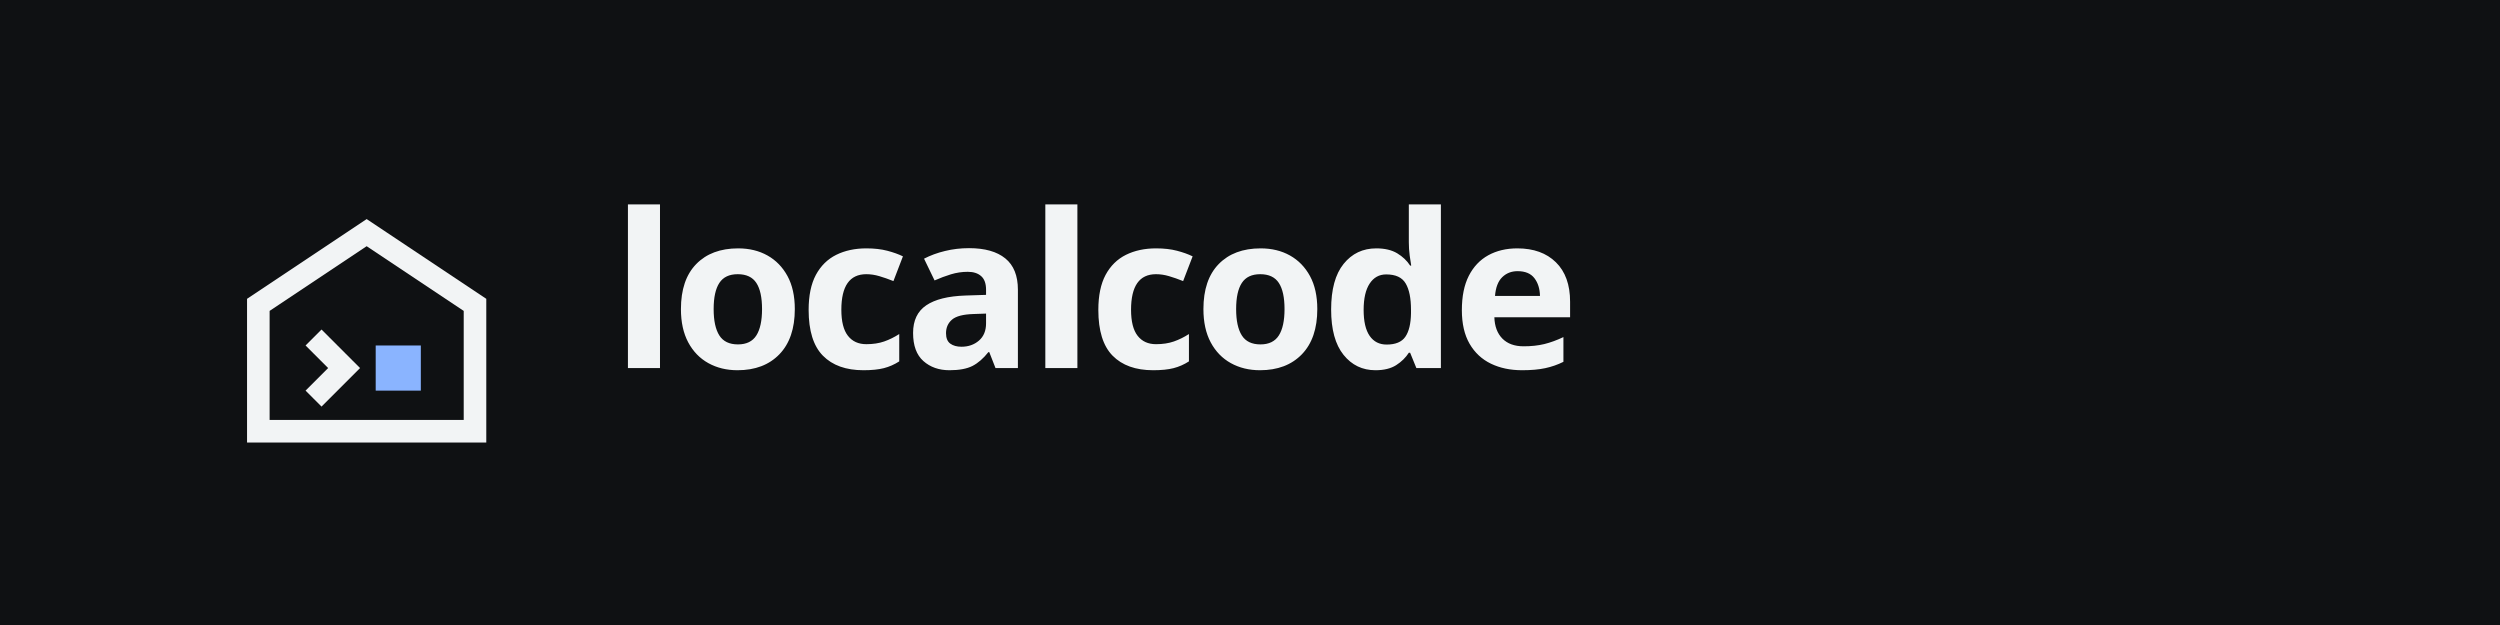
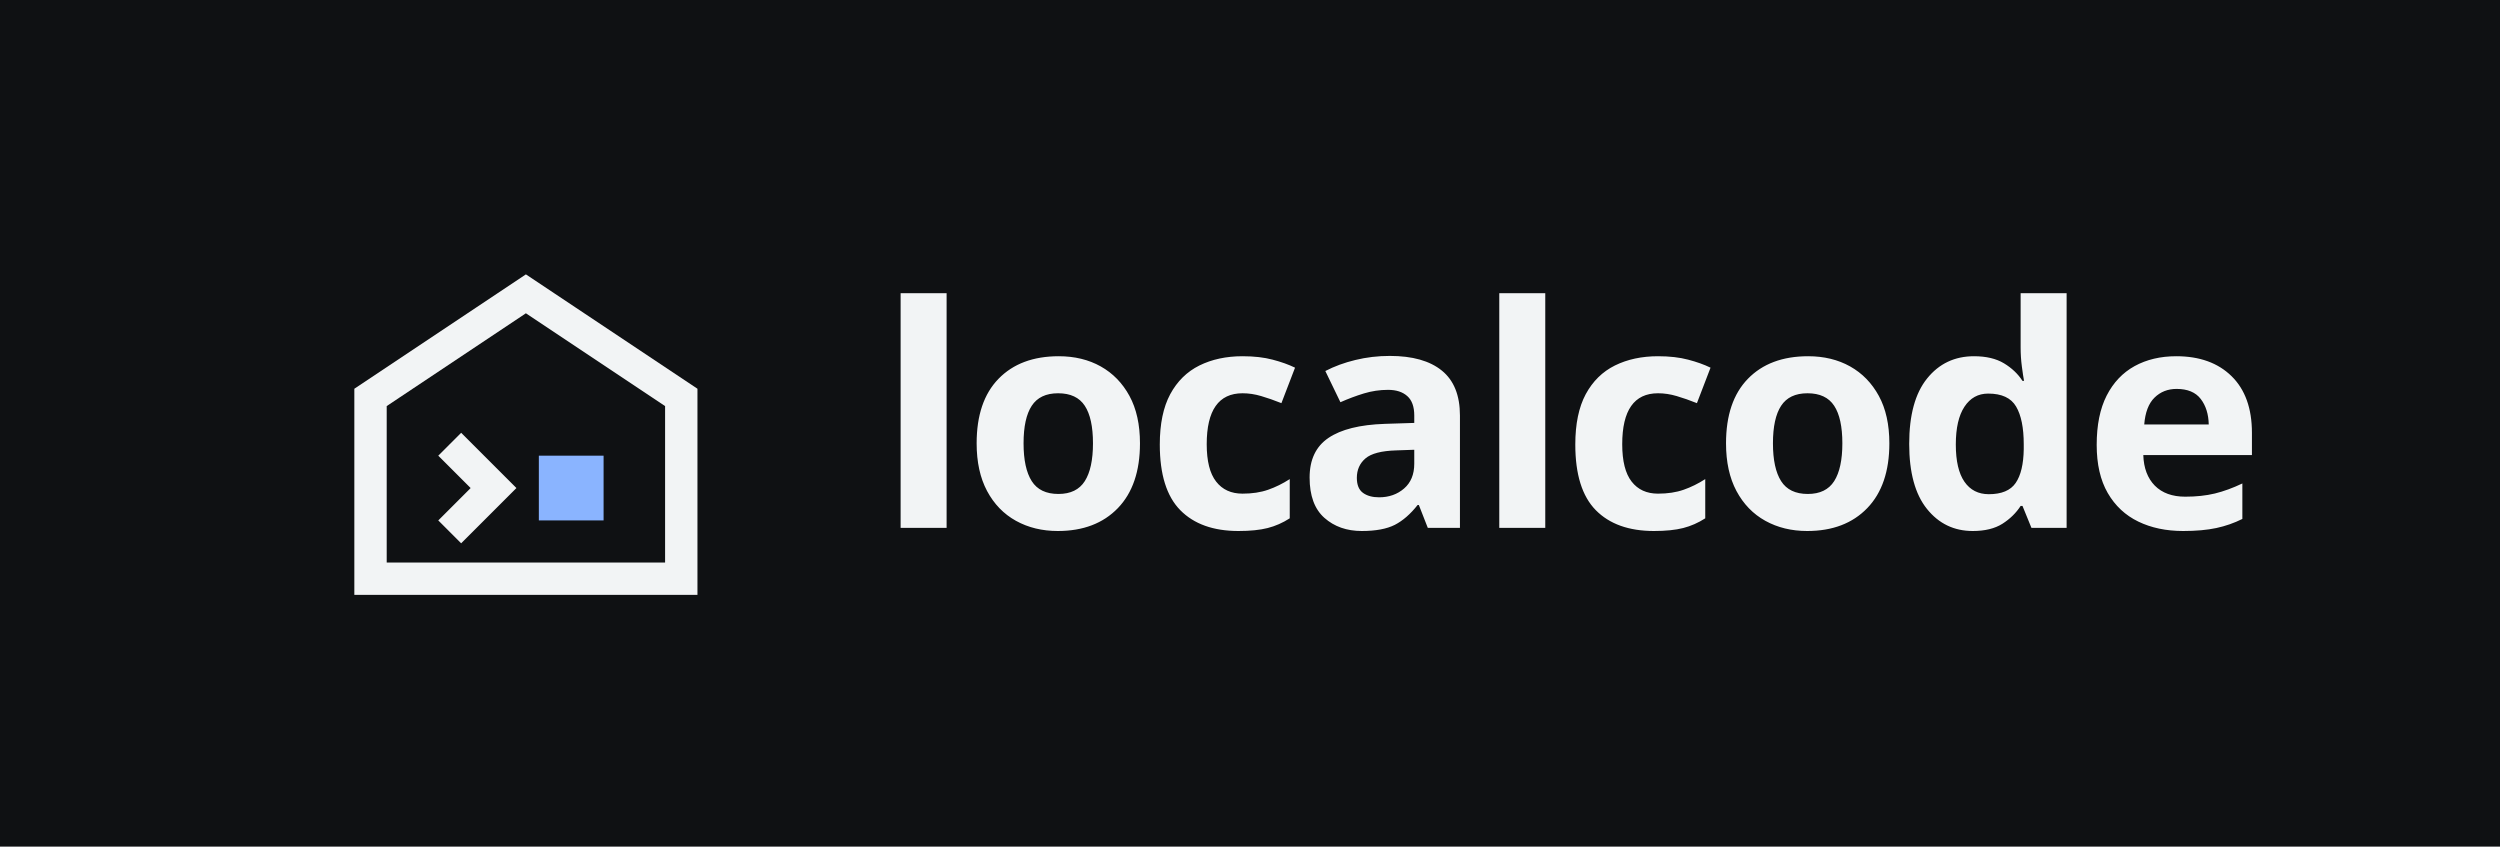
- <svg xmlns="http://www.w3.org/2000/svg" viewBox="0 0 720 180" width="720" height="180">
-   <rect width="720" height="180" fill="#0F1113" />
-   <g transform="translate(64 54) scale(2.6)">
+ <svg xmlns="http://www.w3.org/2000/svg" viewBox="0 0 502 170" width="502" height="170">
+   <rect width="502" height="170" fill="#0F1113" />
+   <g transform="translate(64 46) scale(2.6)">
    <g fill="none" stroke="#F2F4F5" stroke-width="2.5" stroke-linecap="square" stroke-linejoin="miter">
      <path d="M4 27V13L16 5L28 13V27Z" />
      <path d="M11 17.5L13.5 20L11 22.5" />
    </g>
    <rect x="17" y="17.5" width="5" height="5" fill="#8AB4FF" />
  </g>
  <text x="176" y="106" fill="#F2F4F5" font-family="Instrument Sans" font-size="62" font-weight="600" letter-spacing="-1.6">localcode</text>
</svg>
